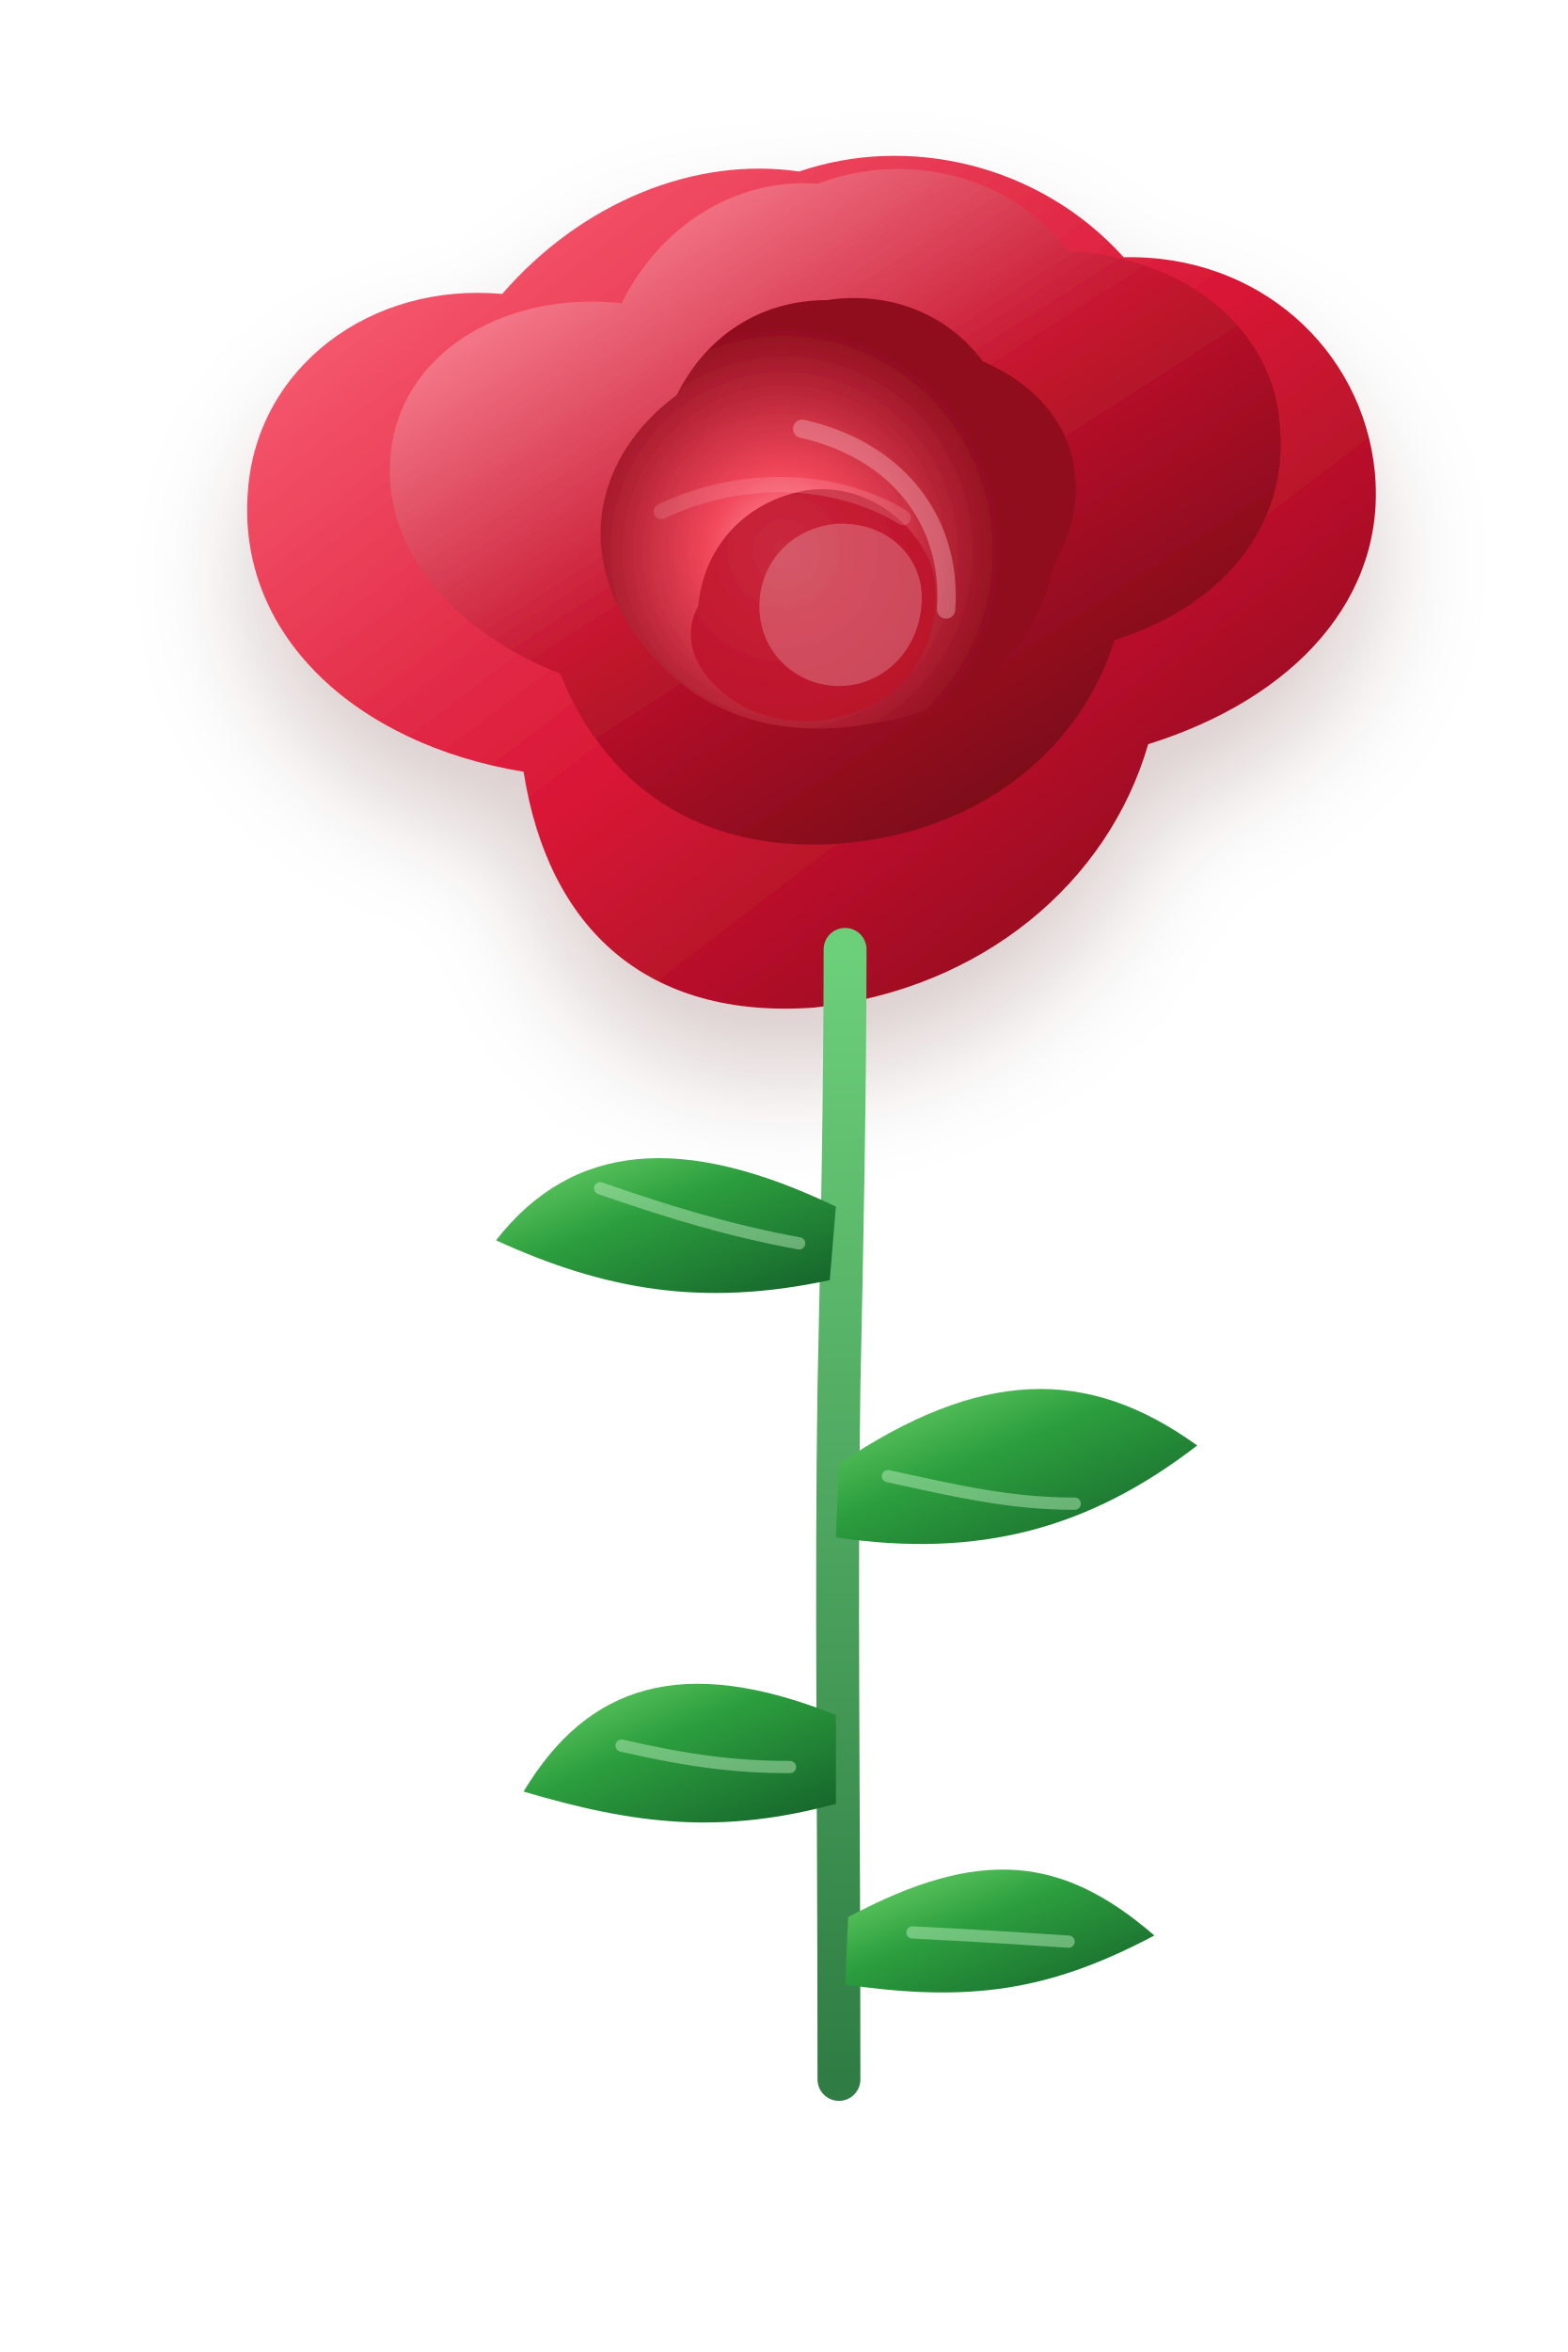
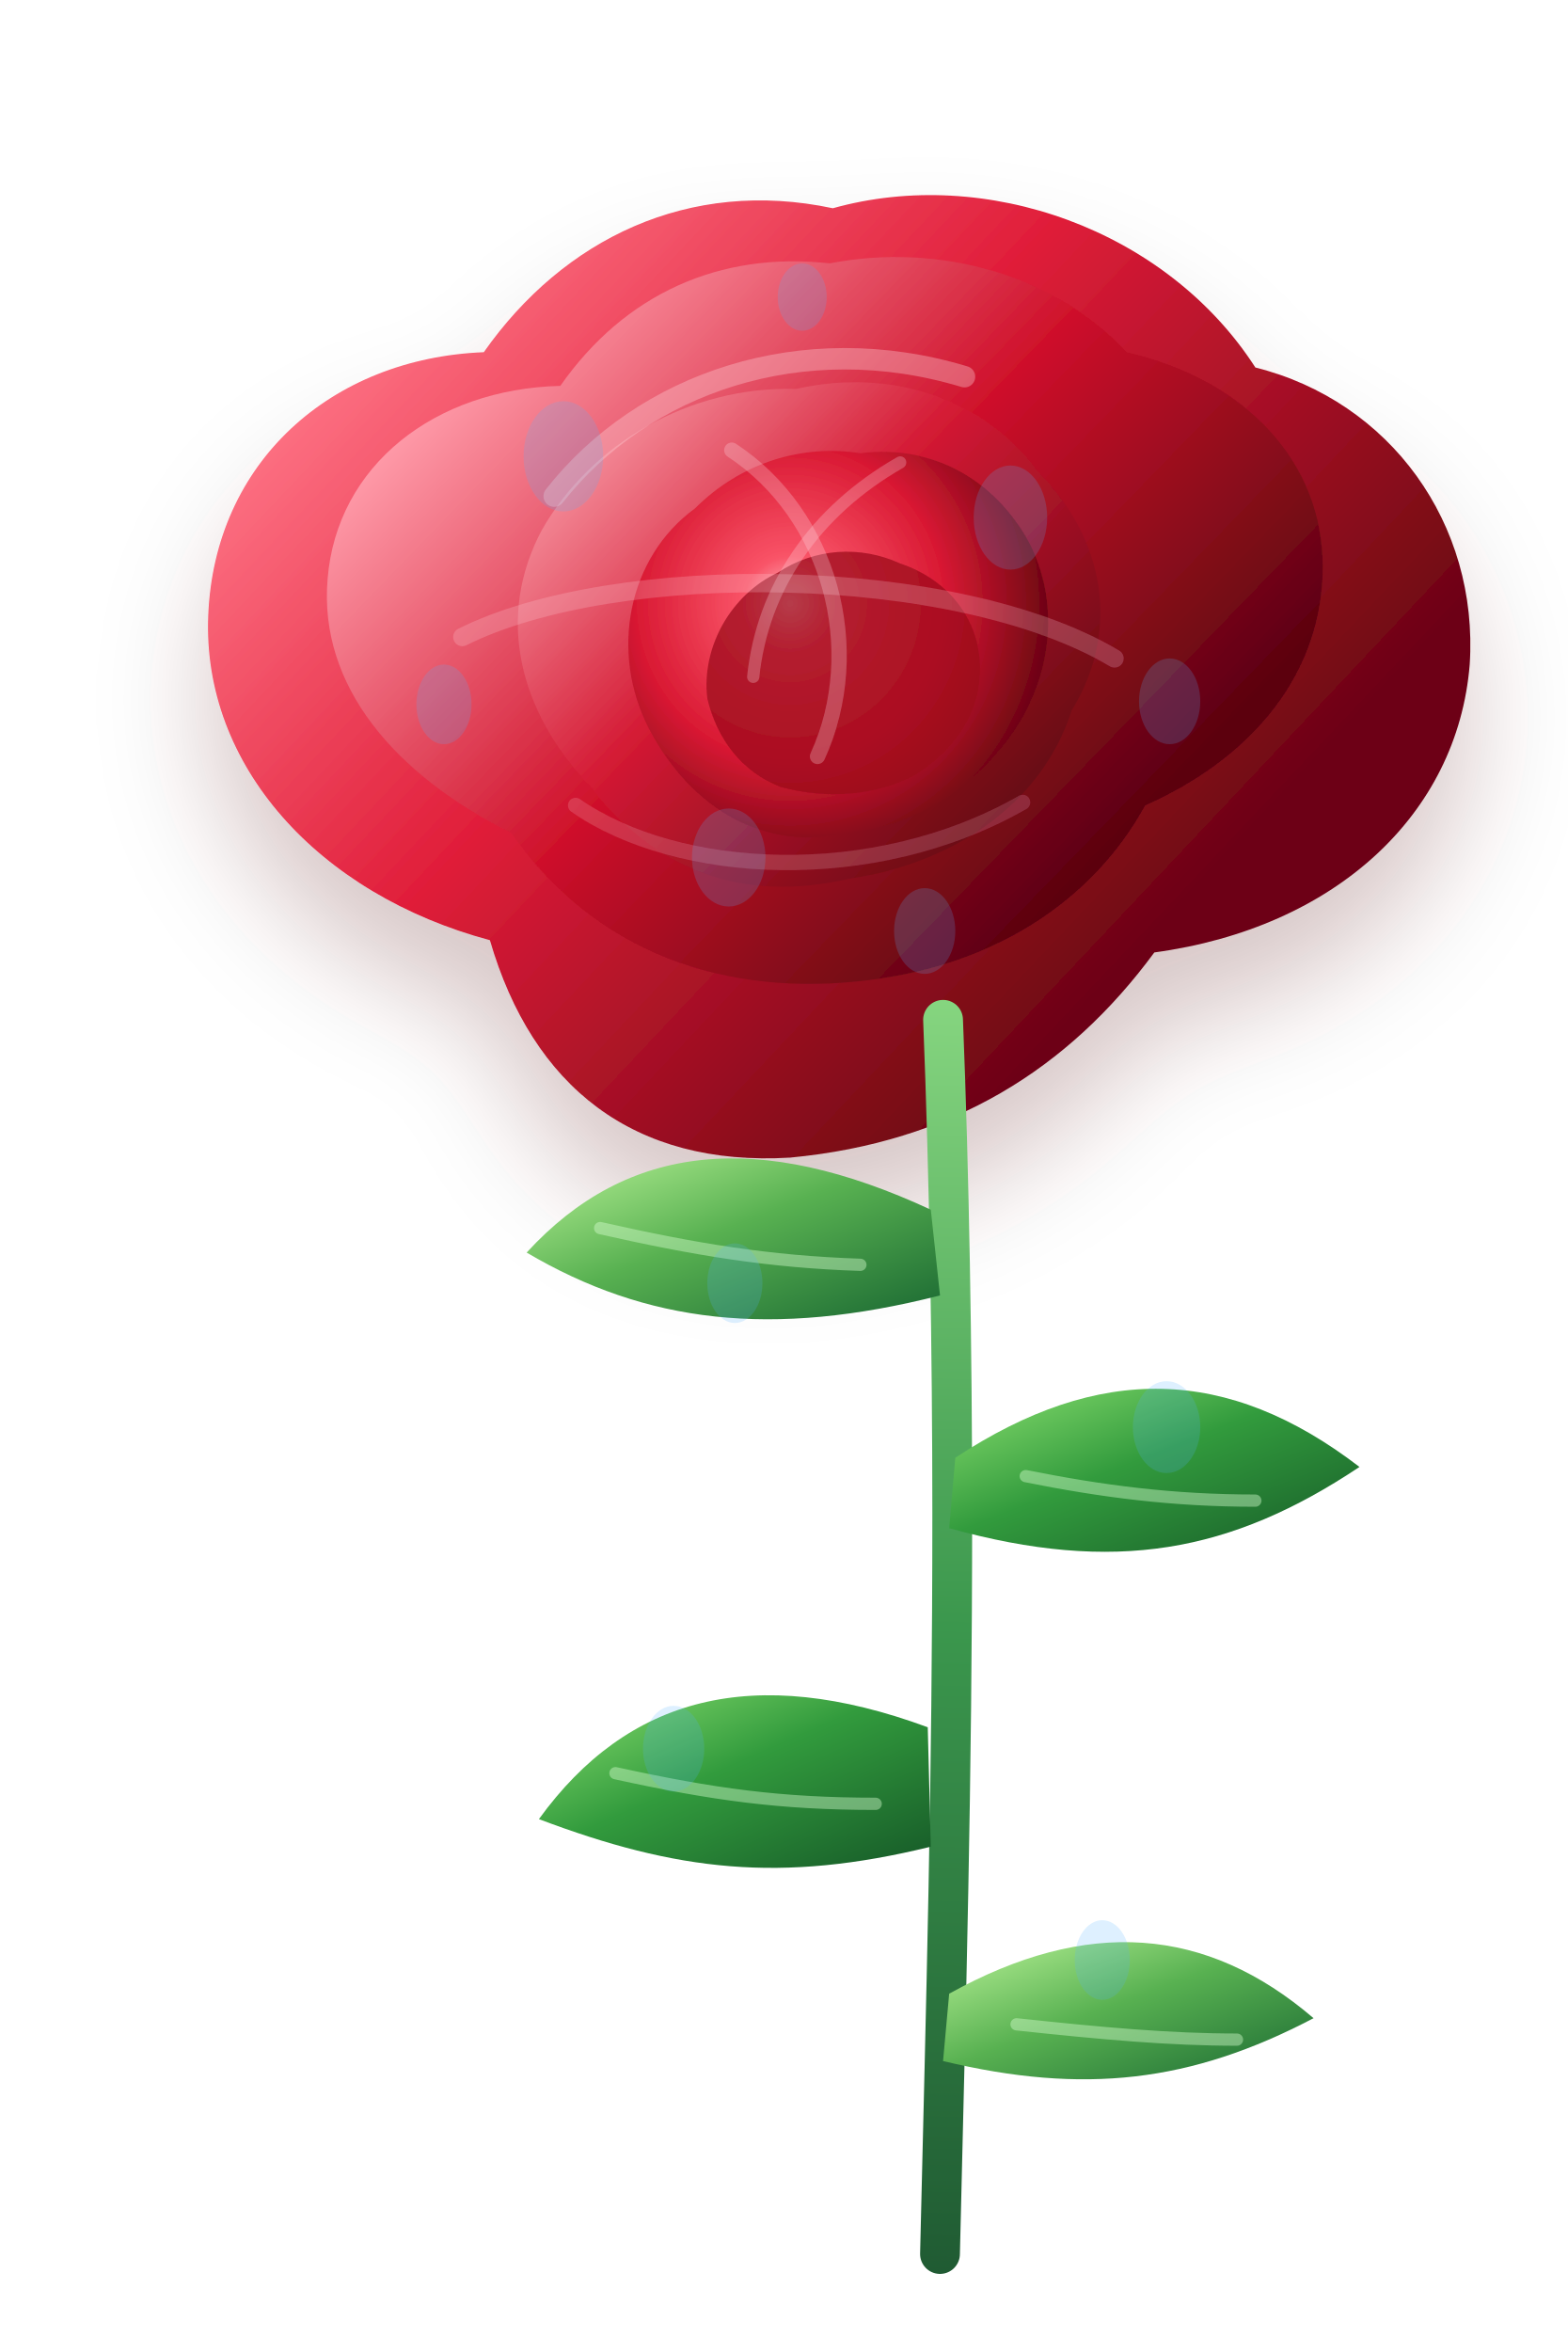
<svg xmlns="http://www.w3.org/2000/svg" width="512" height="768" viewBox="0 0 512 768" fill="none">
  <defs>
-     <radialGradient id="coreRed" cx="0" cy="0" r="1" gradientUnits="userSpaceOnUse" gradientTransform="translate(256 180) rotate(90) scale(74 72)">
-       <stop stop-color="#FF9AA4" />
-       <stop offset="0.34" stop-color="#F2475B" />
-       <stop offset="1" stop-color="#8F0D1E" />
+     <radialGradient id="roseCore" cx="0" cy="0" r="1" gradientUnits="userSpaceOnUse" gradientTransform="translate(258 197) rotate(90) scale(86 84)">
+       <stop stop-color="#FFBDC4" />
+       <stop offset="0.18" stop-color="#F95367" />
+       <stop offset="0.6" stop-color="#D91933" />
+       <stop offset="1" stop-color="#700513" />
    </radialGradient>
-     <linearGradient id="petalRedA" x1="0" y1="0" x2="1" y2="1">
-       <stop stop-color="#FF6E81" />
-       <stop offset="0.52" stop-color="#D91635" />
-       <stop offset="1" stop-color="#710715" />
+     <linearGradient id="petalA" x1="120" y1="92" x2="362" y2="320" gradientUnits="userSpaceOnUse">
+       <stop stop-color="#FF7788" />
+       <stop offset="0.45" stop-color="#E01D39" />
+       <stop offset="1" stop-color="#6D0512" />
    </linearGradient>
-     <linearGradient id="petalRedB" x1="0.12" y1="0.08" x2="0.9" y2="1">
-       <stop stop-color="#FF8F9E" />
-       <stop offset="0.45" stop-color="#C5142E" />
-       <stop offset="1" stop-color="#5E0510" />
+     <linearGradient id="petalB" x1="154" y1="115" x2="343" y2="298" gradientUnits="userSpaceOnUse">
+       <stop stop-color="#FF9CAA" />
+       <stop offset="0.5" stop-color="#CF112B" />
+       <stop offset="1" stop-color="#5B0410" />
    </linearGradient>
-     <linearGradient id="leaf" x1="0" y1="0" x2="1" y2="1">
-       <stop stop-color="#6FD66B" />
-       <stop offset="0.42" stop-color="#2C9E3E" />
-       <stop offset="1" stop-color="#14612A" />
+     <linearGradient id="petalC" x1="177" y1="126" x2="329" y2="273" gradientUnits="userSpaceOnUse">
+       <stop stop-color="#FFB1BA" />
+       <stop offset="0.48" stop-color="#D41A34" />
+       <stop offset="1" stop-color="#620611" />
    </linearGradient>
-     <linearGradient id="stem" x1="0" y1="0" x2="0" y2="1">
-       <stop stop-color="#6CCF7A" />
-       <stop offset="1" stop-color="#2F7D44" />
+     <linearGradient id="stem" x1="312" y1="320" x2="304" y2="742" gradientUnits="userSpaceOnUse">
+       <stop stop-color="#88D781" />
+       <stop offset="0.5" stop-color="#3B974D" />
+       <stop offset="1" stop-color="#205B33" />
    </linearGradient>
-     <filter id="shadow" x="-20%" y="-20%" width="140%" height="140%">
-       <feDropShadow dx="0" dy="22" stdDeviation="18" flood-color="#4A1018" flood-opacity="0.2" />
+     <linearGradient id="leafDark" x1="0" y1="0" x2="1" y2="1">
+       <stop stop-color="#8BE070" />
+       <stop offset="0.45" stop-color="#329B3D" />
+       <stop offset="1" stop-color="#165928" />
+     </linearGradient>
+     <linearGradient id="leafLight" x1="0" y1="0" x2="1" y2="1">
+       <stop stop-color="#B9F297" />
+       <stop offset="0.46" stop-color="#58B151" />
+       <stop offset="1" stop-color="#1A6832" />
+     </linearGradient>
+     <radialGradient id="water" cx="0" cy="0" r="1" gradientUnits="userSpaceOnUse" gradientTransform="translate(0.35 0.25) scale(1 1.2)">
+       <stop stop-color="#FFFFFF" stop-opacity="0.95" />
+       <stop offset="0.35" stop-color="#D7F3FF" stop-opacity="0.84" />
+       <stop offset="0.75" stop-color="#7CD4FF" stop-opacity="0.42" />
+       <stop offset="1" stop-color="#53B4FF" stop-opacity="0.2" />
+     </radialGradient>
+     <filter id="shadow" x="-20%" y="-20%" width="140%" height="150%">
+       <feDropShadow dx="0" dy="24" stdDeviation="18" flood-color="#4C0B13" flood-opacity="0.22" />
    </filter>
  </defs>
  <g filter="url(#shadow)">
-     <path d="M171 252C116 243 77 207 81 160C84 120 121 92 164 96C190 66 227 51 261 56C296 44 339 53 367 84C411 83 445 114 449 154C453 195 423 228 375 243C362 288 321 323 266 329C211 333 179 303 171 252Z" fill="url(#petalRedA)" />
-     <path d="M183 220C145 205 123 176 128 145C133 114 166 95 203 99C216 73 241 58 267 60C296 49 330 57 349 82C388 84 416 108 418 139C421 172 399 198 364 209C353 244 322 270 279 275C233 280 199 260 183 220Z" fill="url(#petalRedB)" />
-     <path d="M208 208C188 181 194 149 221 129C231 109 249 98 270 98C290 95 309 102 321 118C351 131 359 159 344 185C338 214 315 232 286 236C255 242 227 234 208 208Z" fill="url(#coreRed)" />
-     <path d="M228 198C230 177 245 163 264 160C281 158 297 168 304 184C309 201 302 220 287 229C271 238 250 238 236 226C226 218 223 207 228 198Z" fill="#BC1229" opacity="0.82" />
-     <path d="M248 198C248 182 261 171 275 171C291 171 302 183 301 197C300 213 288 224 274 224C260 224 248 213 248 198Z" fill="#FBE2E5" opacity="0.25" />
-     <path d="M262 140C293 147 311 170 309 199" stroke="#FFD0D6" stroke-opacity="0.34" stroke-width="6" stroke-linecap="round" />
-     <path d="M216 167C241 155 272 155 295 169" stroke="#FFD0D6" stroke-opacity="0.18" stroke-width="5" stroke-linecap="round" />
+     <path d="M160 307C104 292 66 250 68 201C70 151 108 117 158 115C184 78 225 58 272 68C322 54 381 75 410 120C454 131 483 171 480 217C476 266 436 303 377 311C349 349 311 373 258 378C207 381 174 355 160 307Z" fill="url(#petalA)" />
+     <path d="M167 272C129 253 104 224 107 189C110 152 142 127 183 126C204 96 235 82 271 86C307 79 345 90 368 115C407 124 432 151 432 185C432 219 410 247 374 263C357 294 325 315 284 320C237 326 194 311 167 272Z" fill="url(#petalB)" />
+     <path d="M193 257C169 232 162 201 177 173C193 145 225 126 260 127C291 120 321 130 339 154C361 176 366 206 350 232C340 263 311 282 277 287C242 295 214 284 193 257Z" fill="url(#petalC)" />
+     <path d="M212 238C199 213 205 182 227 166C242 151 262 145 281 148C305 145 325 157 336 177C346 196 344 220 331 239C318 258 298 270 276 272C251 278 226 265 212 238Z" fill="url(#roseCore)" />
+     <path d="M231 228C229 211 239 194 254 187C266 179 281 178 294 184C309 189 319 201 320 216C321 231 313 244 299 253C286 260 270 261 255 257C242 252 234 241 231 228Z" fill="#9A0A1B" opacity="0.72" />
+     <path d="M181 162C210 125 262 107 315 123" stroke="#FFD7DE" stroke-opacity="0.34" stroke-width="7" stroke-linecap="round" />
+     <path d="M151 208C201 183 312 184 364 215" stroke="#FFD7DE" stroke-opacity="0.22" stroke-width="6" stroke-linecap="round" />
+     <path d="M188 263C221 286 285 290 334 262" stroke="#FFD7DE" stroke-opacity="0.18" stroke-width="5" stroke-linecap="round" />
+     <path d="M239 147C271 168 283 212 267 247" stroke="#FFE1E6" stroke-opacity="0.26" stroke-width="5" stroke-linecap="round" />
+     <path d="M294 151C266 167 249 192 246 221" stroke="#FFE1E6" stroke-opacity="0.26" stroke-width="4" stroke-linecap="round" />
  </g>
-   <path d="M276 310C276 355 275 407 274 453C273 518 274 585 274 679" stroke="url(#stem)" stroke-width="14" stroke-linecap="round" />
-   <path d="M273 394C223 370 187 373 162 405C197 421 229 427 271 418" fill="url(#leaf)" />
-   <path d="M274 478C320 447 355 446 391 472C356 499 320 509 273 502" fill="url(#leaf)" />
-   <path d="M273 560C223 540 192 550 171 585C208 596 236 599 273 589" fill="url(#leaf)" />
-   <path d="M277 626C320 603 347 606 377 632C343 650 317 654 276 648" fill="url(#leaf)" />
-   <path d="M196 388C219 396 239 402 261 406" stroke="#C6F2C8" stroke-opacity="0.45" stroke-width="4" stroke-linecap="round" />
-   <path d="M290 482C313 487 330 491 351 491" stroke="#C6F2C8" stroke-opacity="0.45" stroke-width="4" stroke-linecap="round" />
-   <path d="M203 570C225 575 240 577 258 577" stroke="#C6F2C8" stroke-opacity="0.45" stroke-width="4" stroke-linecap="round" />
-   <path d="M298 631C319 632 333 633 349 634" stroke="#C6F2C8" stroke-opacity="0.45" stroke-width="4" stroke-linecap="round" />
+   <path d="M308 333C310 383 311 441 311 494C311 583 309 652 307 736" stroke="url(#stem)" stroke-width="13" stroke-linecap="round" />
+   <path d="M304 395C248 369 205 373 172 409C211 432 252 437 307 423" fill="url(#leafLight)" />
+   <path d="M312 476C359 445 401 446 444 479C402 507 364 514 310 499" fill="url(#leafDark)" />
+   <path d="M303 564C246 543 205 554 176 594C221 611 255 615 304 603" fill="url(#leafDark)" />
+   <path d="M310 651C355 626 394 629 429 659C389 680 354 684 308 673" fill="url(#leafLight)" />
+   <path d="M196 401C227 408 251 412 281 413" stroke="#D9FFD2" stroke-opacity="0.42" stroke-width="4" stroke-linecap="round" />
+   <path d="M335 482C360 487 383 490 410 490" stroke="#D9FFD2" stroke-opacity="0.42" stroke-width="4" stroke-linecap="round" />
+   <path d="M201 579C233 586 255 589 286 589" stroke="#D9FFD2" stroke-opacity="0.42" stroke-width="4" stroke-linecap="round" />
+   <path d="M332 661C360 664 382 666 404 666" stroke="#D9FFD2" stroke-opacity="0.42" stroke-width="4" stroke-linecap="round" />
+   <g opacity="0.95">
+     <ellipse cx="184" cy="149" rx="13" ry="18" fill="url(#water)" />
+     <ellipse cx="330" cy="169" rx="12" ry="17" fill="url(#water)" />
+     <ellipse cx="145" cy="230" rx="9" ry="13" fill="url(#water)" />
+     <ellipse cx="382" cy="229" rx="10" ry="14" fill="url(#water)" />
+     <ellipse cx="262" cy="97" rx="8" ry="11" fill="url(#water)" />
+     <ellipse cx="238" cy="280" rx="12" ry="16" fill="url(#water)" />
+     <ellipse cx="302" cy="304" rx="10" ry="14" fill="url(#water)" />
+     <ellipse cx="240" cy="419" rx="9" ry="13" fill="url(#water)" />
+     <ellipse cx="381" cy="466" rx="11" ry="15" fill="url(#water)" />
+     <ellipse cx="220" cy="571" rx="10" ry="14" fill="url(#water)" />
+     <ellipse cx="360" cy="640" rx="9" ry="13" fill="url(#water)" />
+   </g>
</svg>
